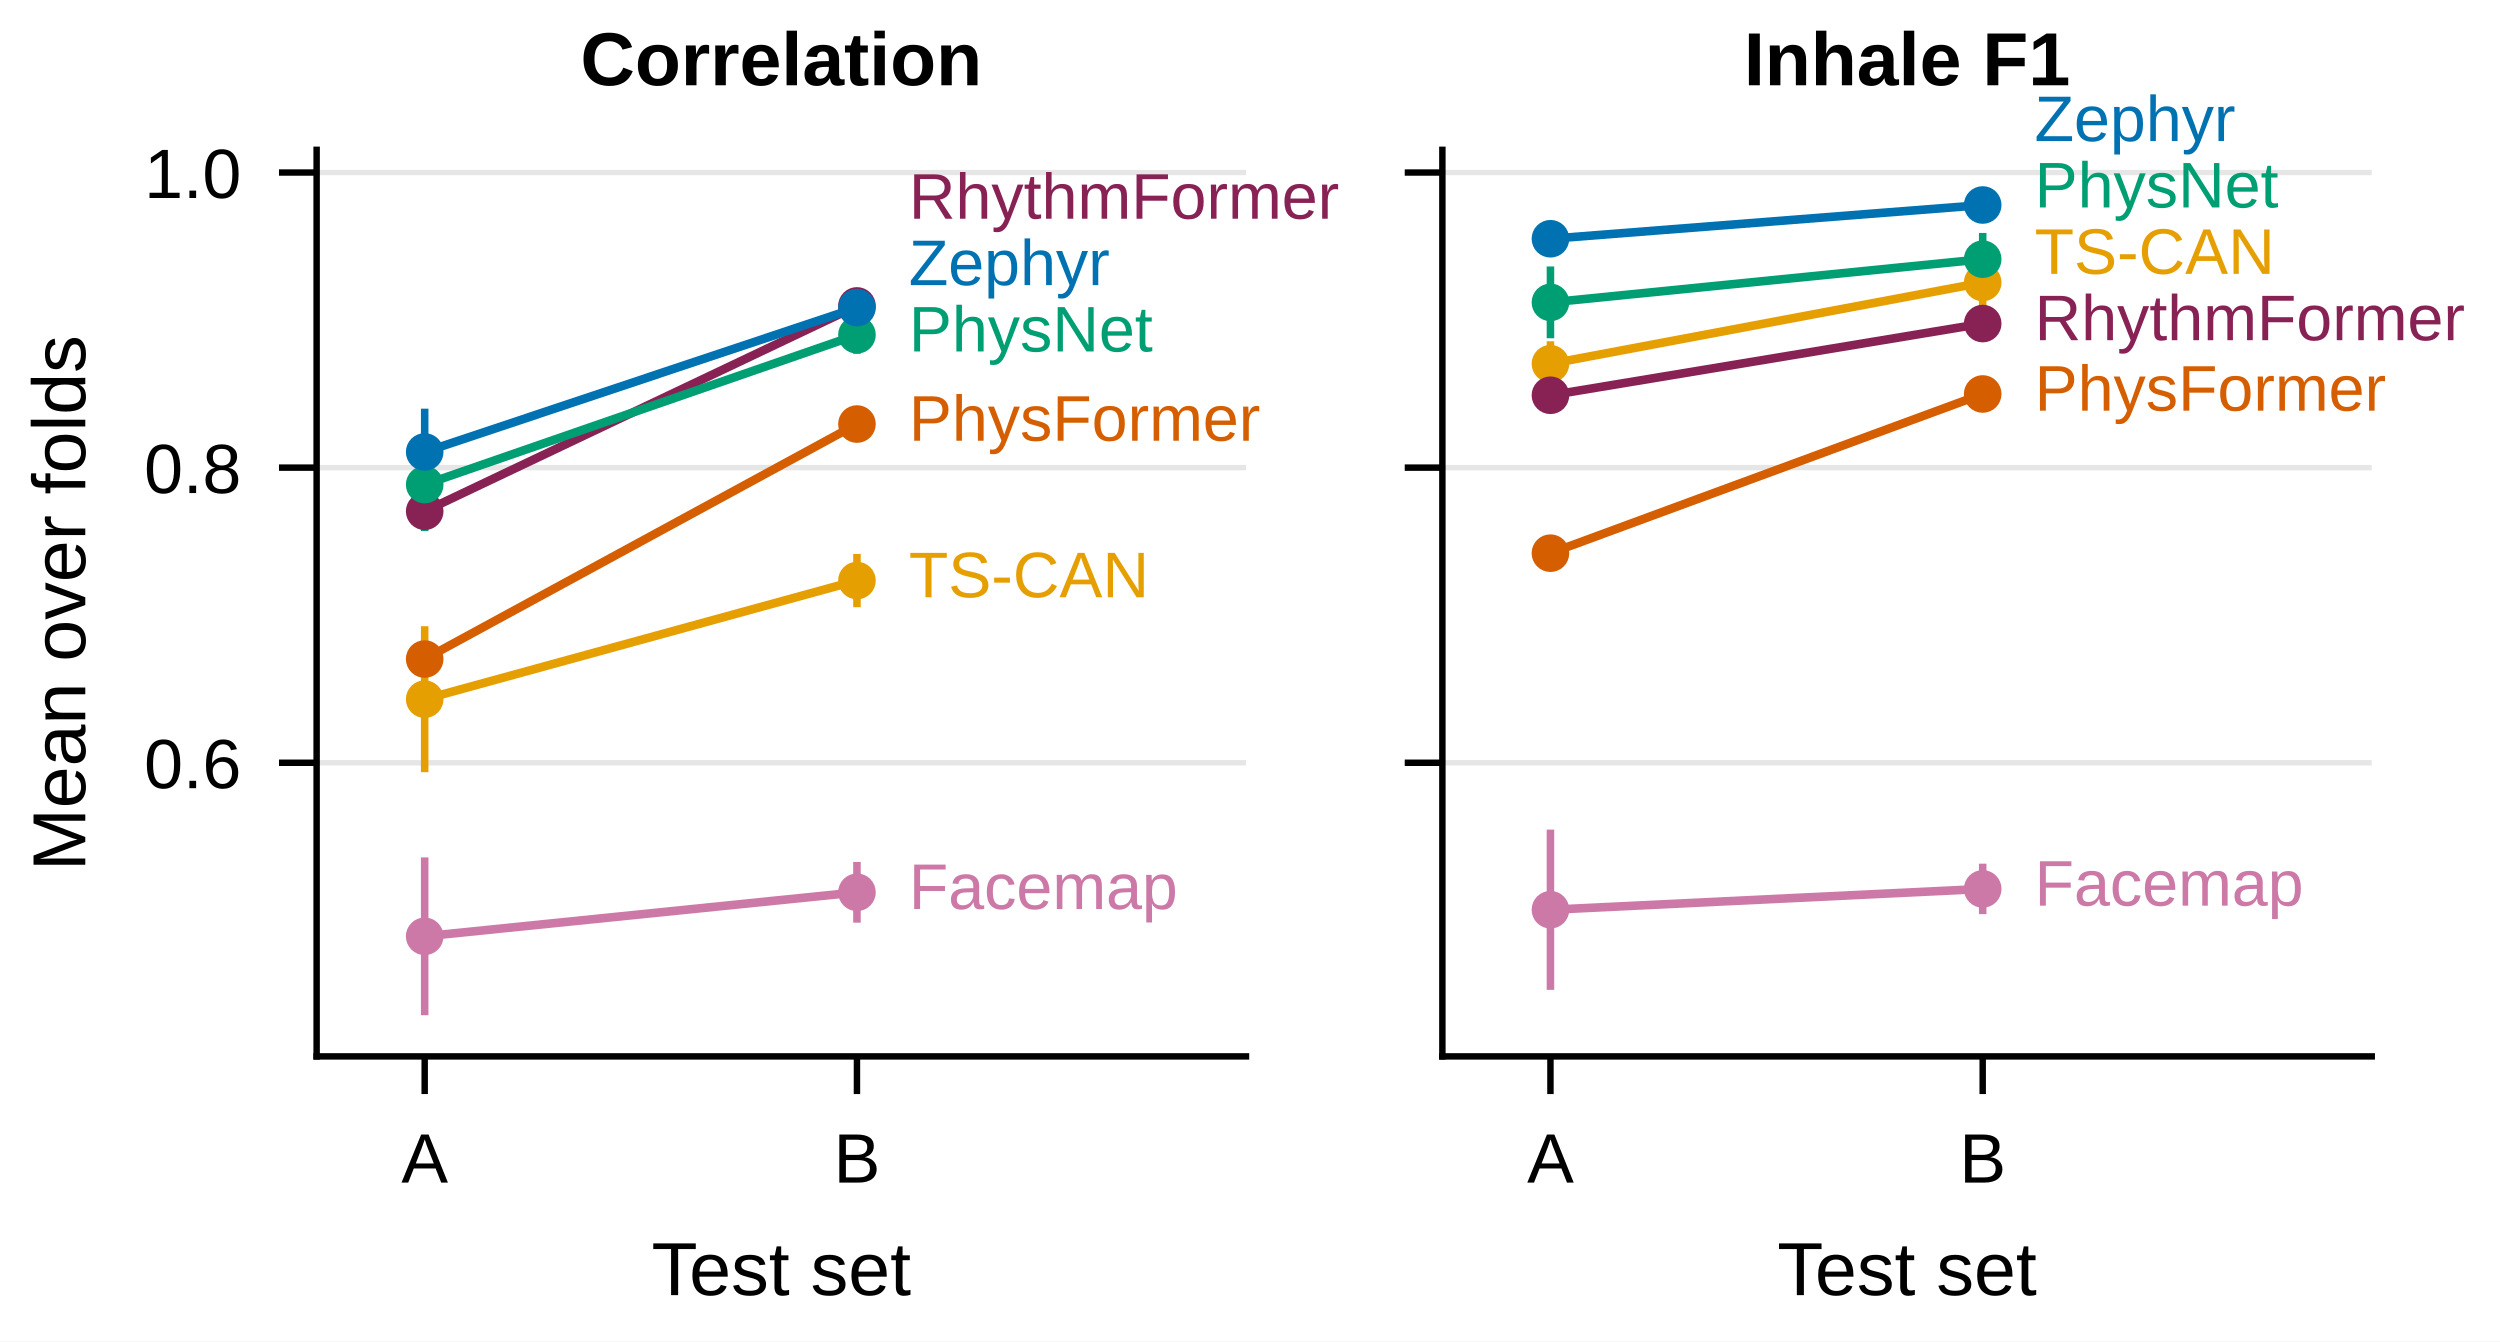
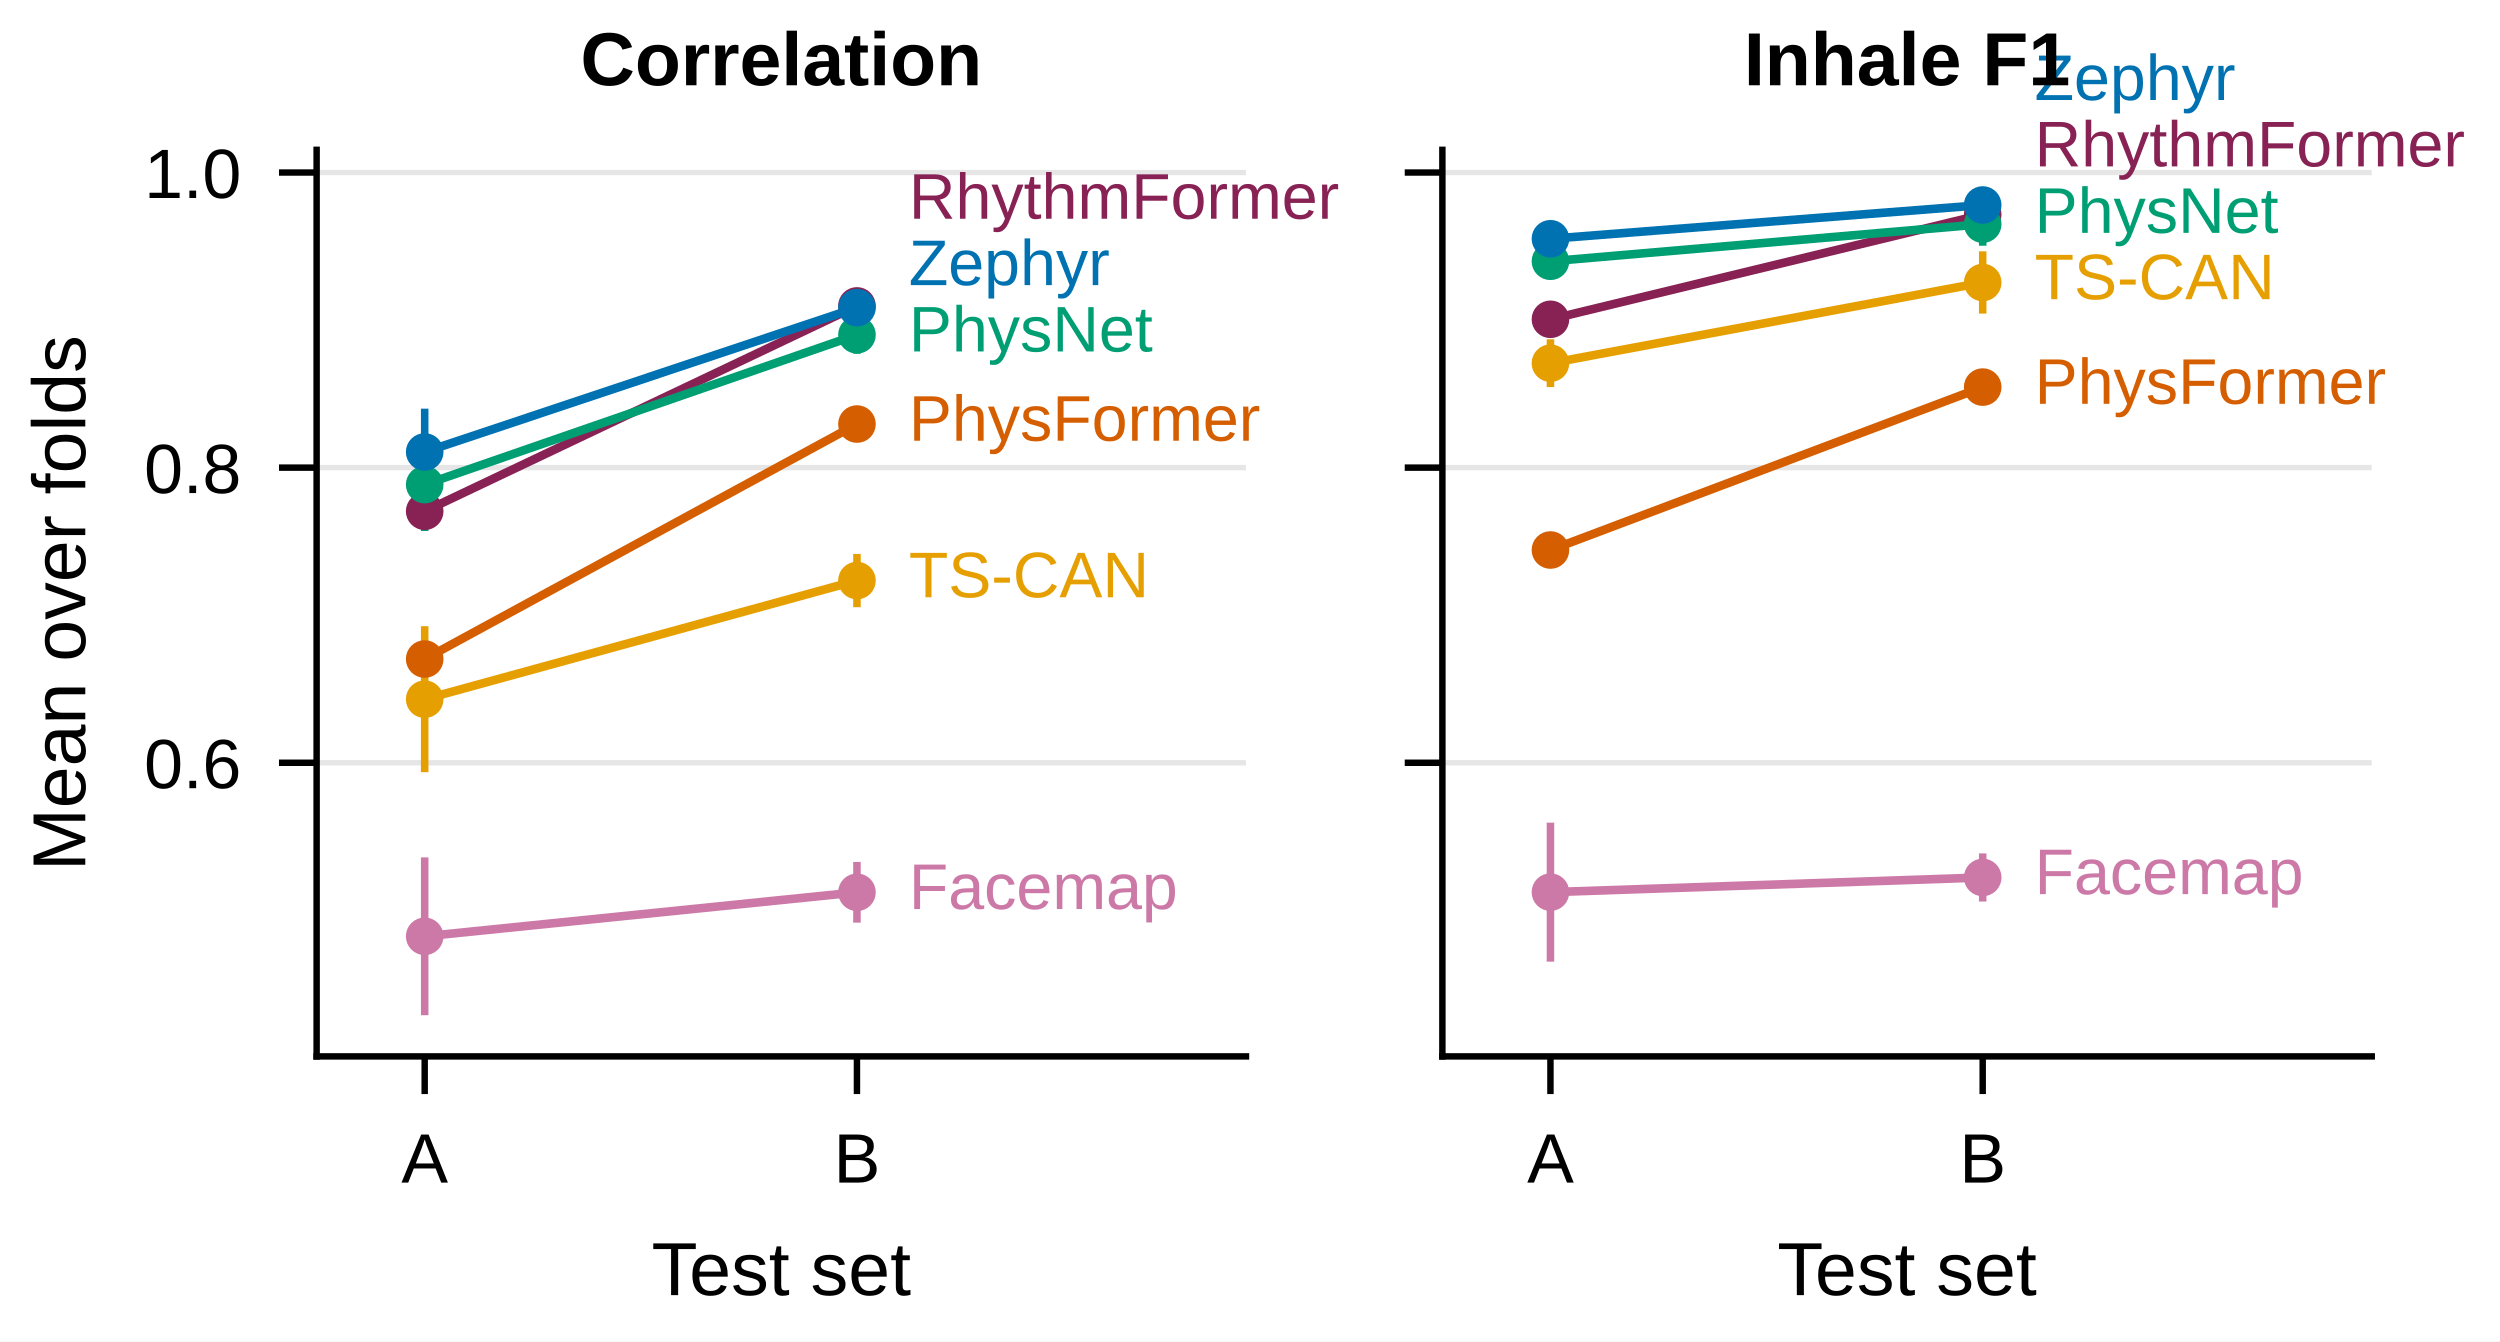
<svg xmlns="http://www.w3.org/2000/svg" xmlns:xlink="http://www.w3.org/1999/xlink" width="232.441pt" height="124.724pt" viewBox="0 0 232.441 124.724" version="1.1">
  <defs>
    <style type="text/css">*{stroke-linejoin: round; stroke-linecap: butt}</style>
  </defs>
  <g id="figure_1">
    <g id="patch_1">
      <path d="M 0 124.724  L 232.441 124.724  L 232.441 0  L 0 0  z " style="fill: #ffffff" />
    </g>
    <g id="axes_1">
      <g id="patch_2">
        <path d="M 29.439 98.22  L 115.847 98.22  L 115.847 13.931  L 29.439 13.931  z " style="fill: #ffffff" />
      </g>
      <g id="matplotlib.axis_1">
        <g id="xtick_1">
          <g id="line2d_1">
            <defs>
-               <path id="m0cbac888c1" d="M 0 0  L 0 3.5  " style="stroke: #000000; stroke-width: 0.6" />
+               <path id="m832fbd7a94" d="M 0 0  L 0 3.5  " style="stroke: #000000; stroke-width: 0.6" />
            </defs>
            <g>
-               <use xlink:href="#m0cbac888c1" x="39.486" y="98.22" style="stroke: #000000; stroke-width: 0.6" />
+               <use xlink:href="#m832fbd7a94" x="39.486" y="98.22" style="stroke: #000000; stroke-width: 0.6" />
            </g>
          </g>
          <g id="text_1">
            <text style="font-size: 6.5px; font-family: 'Arial', 'Helvetica', 'DejaVu Sans', sans-serif; text-anchor: middle" x="39.486" y="109.953" transform="rotate(-0 39.48639 109.9525)">A</text>
          </g>
        </g>
        <g id="xtick_2">
          <g id="line2d_2">
            <g>
-               <use xlink:href="#m0cbac888c1" x="79.676" y="98.22" style="stroke: #000000; stroke-width: 0.6" />
+               <use xlink:href="#m832fbd7a94" x="79.676" y="98.22" style="stroke: #000000; stroke-width: 0.6" />
            </g>
          </g>
          <g id="text_2">
            <text style="font-size: 6.5px; font-family: 'Arial', 'Helvetica', 'DejaVu Sans', sans-serif; text-anchor: middle" x="79.676" y="109.953" transform="rotate(-0 79.67602 109.9525)">B</text>
          </g>
        </g>
        <g id="text_3">
          <text style="font-size: 7px; font-family: 'Arial', 'Helvetica', 'DejaVu Sans', sans-serif; text-anchor: middle" x="72.643" y="120.417" transform="rotate(-0 72.64284 120.4166)">Test set</text>
        </g>
      </g>
      <g id="matplotlib.axis_2">
        <g id="ytick_1">
          <g id="line2d_3">
-             <path d="M 29.439 70.919  L 115.847 70.919  " clip-path="url(#p90dbcfd0ff)" style="fill: none; stroke: #e6e6e6; stroke-width: 0.5; stroke-linecap: square" />
+             <path d="M 29.439 70.919  L 115.847 70.919  " clip-path="url(#p64a7e07ed2)" style="fill: none; stroke: #e6e6e6; stroke-width: 0.5; stroke-linecap: square" />
          </g>
          <g id="line2d_4">
            <defs>
-               <path id="m44585aedc2" d="M 0 0  L -3.5 0  " style="stroke: #000000; stroke-width: 0.6" />
+               <path id="mb92b01f1a3" d="M 0 0  L -3.5 0  " style="stroke: #000000; stroke-width: 0.6" />
            </defs>
            <g>
-               <use xlink:href="#m44585aedc2" x="29.439" y="70.919" style="stroke: #000000; stroke-width: 0.6" />
+               <use xlink:href="#mb92b01f1a3" x="29.439" y="70.919" style="stroke: #000000; stroke-width: 0.6" />
            </g>
          </g>
          <g id="text_4">
            <text style="font-size: 6.5px; font-family: 'Arial', 'Helvetica', 'DejaVu Sans', sans-serif; text-anchor: end" x="22.439" y="73.285" transform="rotate(-0 22.43898 73.28477)">0.6</text>
          </g>
        </g>
        <g id="ytick_2">
          <g id="line2d_5">
-             <path d="M 29.439 43.48  L 115.847 43.48  " clip-path="url(#p90dbcfd0ff)" style="fill: none; stroke: #e6e6e6; stroke-width: 0.5; stroke-linecap: square" />
+             <path d="M 29.439 43.48  L 115.847 43.48  " clip-path="url(#p64a7e07ed2)" style="fill: none; stroke: #e6e6e6; stroke-width: 0.5; stroke-linecap: square" />
          </g>
          <g id="line2d_6">
            <g>
-               <use xlink:href="#m44585aedc2" x="29.439" y="43.48" style="stroke: #000000; stroke-width: 0.6" />
+               <use xlink:href="#mb92b01f1a3" x="29.439" y="43.48" style="stroke: #000000; stroke-width: 0.6" />
            </g>
          </g>
          <g id="text_5">
            <text style="font-size: 6.5px; font-family: 'Arial', 'Helvetica', 'DejaVu Sans', sans-serif; text-anchor: end" x="22.439" y="45.846" transform="rotate(-0 22.43898 45.846)">0.8</text>
          </g>
        </g>
        <g id="ytick_3">
          <g id="line2d_7">
-             <path d="M 29.439 16.041  L 115.847 16.041  " clip-path="url(#p90dbcfd0ff)" style="fill: none; stroke: #e6e6e6; stroke-width: 0.5; stroke-linecap: square" />
+             <path d="M 29.439 16.041  L 115.847 16.041  " clip-path="url(#p64a7e07ed2)" style="fill: none; stroke: #e6e6e6; stroke-width: 0.5; stroke-linecap: square" />
          </g>
          <g id="line2d_8">
            <g>
-               <use xlink:href="#m44585aedc2" x="29.439" y="16.041" style="stroke: #000000; stroke-width: 0.6" />
+               <use xlink:href="#mb92b01f1a3" x="29.439" y="16.041" style="stroke: #000000; stroke-width: 0.6" />
            </g>
          </g>
          <g id="text_6">
            <text style="font-size: 6.5px; font-family: 'Arial', 'Helvetica', 'DejaVu Sans', sans-serif; text-anchor: end" x="22.439" y="18.407" transform="rotate(-0 22.43898 18.40724)">1.0</text>
          </g>
        </g>
        <g id="text_7">
          <text style="font-size: 7px; font-family: 'Arial', 'Helvetica', 'DejaVu Sans', sans-serif; text-anchor: middle" x="7.931" y="56.076" transform="rotate(-90 7.930837 56.07558)">Mean over folds</text>
        </g>
      </g>
      <g id="line2d_9">
-         <path d="M 39.486 87.054  L 79.676 82.962  " clip-path="url(#p90dbcfd0ff)" style="fill: none; stroke: #cc79a7; stroke-width: 0.8; stroke-linecap: square" />
+         <path d="M 39.486 87.054  L 79.676 82.962  " clip-path="url(#p64a7e07ed2)" style="fill: none; stroke: #cc79a7; stroke-width: 0.8; stroke-linecap: square" />
      </g>
      <g id="LineCollection_1">
-         <path d="M 39.486 94.389  L 39.486 79.72  " clip-path="url(#p90dbcfd0ff)" style="fill: none; stroke: #cc79a7; stroke-width: 0.7" />
+         <path d="M 39.486 94.389  L 39.486 79.72  " clip-path="url(#p64a7e07ed2)" style="fill: none; stroke: #cc79a7; stroke-width: 0.7" />
      </g>
      <g id="LineCollection_2">
-         <path d="M 79.676 85.786  L 79.676 80.139  " clip-path="url(#p90dbcfd0ff)" style="fill: none; stroke: #cc79a7; stroke-width: 0.7" />
+         <path d="M 79.676 85.786  L 79.676 80.139  " clip-path="url(#p64a7e07ed2)" style="fill: none; stroke: #cc79a7; stroke-width: 0.7" />
      </g>
      <g id="line2d_10">
-         <path d="M 39.486 65.008  L 79.676 53.977  " clip-path="url(#p90dbcfd0ff)" style="fill: none; stroke: #e69f00; stroke-width: 0.8; stroke-linecap: square" />
+         <path d="M 39.486 65.008  L 79.676 53.977  " clip-path="url(#p64a7e07ed2)" style="fill: none; stroke: #e69f00; stroke-width: 0.8; stroke-linecap: square" />
      </g>
      <g id="LineCollection_3">
-         <path d="M 39.486 71.794  L 39.486 58.222  " clip-path="url(#p90dbcfd0ff)" style="fill: none; stroke: #e69f00; stroke-width: 0.7" />
+         <path d="M 39.486 71.794  L 39.486 58.222  " clip-path="url(#p64a7e07ed2)" style="fill: none; stroke: #e69f00; stroke-width: 0.7" />
      </g>
      <g id="LineCollection_4">
-         <path d="M 79.676 56.455  L 79.676 51.5  " clip-path="url(#p90dbcfd0ff)" style="fill: none; stroke: #e69f00; stroke-width: 0.7" />
+         <path d="M 79.676 56.455  L 79.676 51.5  " clip-path="url(#p64a7e07ed2)" style="fill: none; stroke: #e69f00; stroke-width: 0.7" />
      </g>
      <g id="line2d_11">
-         <path d="M 39.486 47.535  L 79.676 28.444  " clip-path="url(#p90dbcfd0ff)" style="fill: none; stroke: #882255; stroke-width: 0.8; stroke-linecap: square" />
+         <path d="M 39.486 47.535  L 79.676 28.444  " clip-path="url(#p64a7e07ed2)" style="fill: none; stroke: #882255; stroke-width: 0.8; stroke-linecap: square" />
      </g>
      <g id="LineCollection_5">
-         <path d="M 39.486 47.535  L 39.486 47.535  " clip-path="url(#p90dbcfd0ff)" style="fill: none; stroke: #882255; stroke-width: 0.7" />
+         <path d="M 39.486 47.535  L 39.486 47.535  " clip-path="url(#p64a7e07ed2)" style="fill: none; stroke: #882255; stroke-width: 0.7" />
      </g>
      <g id="LineCollection_6">
-         <path d="M 79.676 28.444  L 79.676 28.444  " clip-path="url(#p90dbcfd0ff)" style="fill: none; stroke: #882255; stroke-width: 0.7" />
+         <path d="M 79.676 28.444  L 79.676 28.444  " clip-path="url(#p64a7e07ed2)" style="fill: none; stroke: #882255; stroke-width: 0.7" />
      </g>
      <g id="line2d_12">
-         <path d="M 39.486 61.274  L 79.676 39.426  " clip-path="url(#p90dbcfd0ff)" style="fill: none; stroke: #d55e00; stroke-width: 0.8; stroke-linecap: square" />
+         <path d="M 39.486 61.274  L 79.676 39.426  " clip-path="url(#p64a7e07ed2)" style="fill: none; stroke: #d55e00; stroke-width: 0.8; stroke-linecap: square" />
      </g>
      <g id="LineCollection_7">
-         <path d="M 39.486 61.274  L 39.486 61.274  " clip-path="url(#p90dbcfd0ff)" style="fill: none; stroke: #d55e00; stroke-width: 0.7" />
+         <path d="M 39.486 61.274  L 39.486 61.274  " clip-path="url(#p64a7e07ed2)" style="fill: none; stroke: #d55e00; stroke-width: 0.7" />
      </g>
      <g id="LineCollection_8">
-         <path d="M 79.676 39.426  L 79.676 39.426  " clip-path="url(#p90dbcfd0ff)" style="fill: none; stroke: #d55e00; stroke-width: 0.7" />
+         <path d="M 79.676 39.426  L 79.676 39.426  " clip-path="url(#p64a7e07ed2)" style="fill: none; stroke: #d55e00; stroke-width: 0.7" />
      </g>
      <g id="line2d_13">
-         <path d="M 39.486 45.056  L 79.676 31.13  " clip-path="url(#p90dbcfd0ff)" style="fill: none; stroke: #009e73; stroke-width: 0.8; stroke-linecap: square" />
+         <path d="M 39.486 45.056  L 79.676 31.13  " clip-path="url(#p64a7e07ed2)" style="fill: none; stroke: #009e73; stroke-width: 0.8; stroke-linecap: square" />
      </g>
      <g id="LineCollection_9">
-         <path d="M 39.486 49.368  L 39.486 40.745  " clip-path="url(#p90dbcfd0ff)" style="fill: none; stroke: #009e73; stroke-width: 0.7" />
+         <path d="M 39.486 49.368  L 39.486 40.745  " clip-path="url(#p64a7e07ed2)" style="fill: none; stroke: #009e73; stroke-width: 0.7" />
      </g>
      <g id="LineCollection_10">
-         <path d="M 79.676 32.887  L 79.676 29.372  " clip-path="url(#p90dbcfd0ff)" style="fill: none; stroke: #009e73; stroke-width: 0.7" />
+         <path d="M 79.676 32.887  L 79.676 29.372  " clip-path="url(#p64a7e07ed2)" style="fill: none; stroke: #009e73; stroke-width: 0.7" />
      </g>
      <g id="line2d_14">
-         <path d="M 39.486 42.022  L 79.676 28.603  " clip-path="url(#p90dbcfd0ff)" style="fill: none; stroke: #0072b2; stroke-width: 0.8; stroke-linecap: square" />
+         <path d="M 39.486 42.022  L 79.676 28.603  " clip-path="url(#p64a7e07ed2)" style="fill: none; stroke: #0072b2; stroke-width: 0.8; stroke-linecap: square" />
      </g>
      <g id="LineCollection_11">
-         <path d="M 39.486 46.046  L 39.486 37.997  " clip-path="url(#p90dbcfd0ff)" style="fill: none; stroke: #0072b2; stroke-width: 0.7" />
+         <path d="M 39.486 46.046  L 39.486 37.997  " clip-path="url(#p64a7e07ed2)" style="fill: none; stroke: #0072b2; stroke-width: 0.7" />
      </g>
      <g id="LineCollection_12">
-         <path d="M 79.676 30.019  L 79.676 27.186  " clip-path="url(#p90dbcfd0ff)" style="fill: none; stroke: #0072b2; stroke-width: 0.7" />
+         <path d="M 79.676 30.019  L 79.676 27.186  " clip-path="url(#p64a7e07ed2)" style="fill: none; stroke: #0072b2; stroke-width: 0.7" />
      </g>
      <g id="line2d_15">
        <defs>
-           <path id="m846993ebdc" d="M 0 1.25  C 0.332 1.25 0.649 1.118 0.884 0.884  C 1.118 0.649 1.25 0.332 1.25 0  C 1.25 -0.332 1.118 -0.649 0.884 -0.884  C 0.649 -1.118 0.332 -1.25 0 -1.25  C -0.332 -1.25 -0.649 -1.118 -0.884 -0.884  C -1.118 -0.649 -1.25 -0.332 -1.25 0  C -1.25 0.332 -1.118 0.649 -0.884 0.884  C -0.649 1.118 -0.332 1.25 0 1.25  z " style="stroke: #cc79a7" />
-         </defs>
-         <g clip-path="url(#p90dbcfd0ff)">
-           <use xlink:href="#m846993ebdc" x="39.486" y="87.054" style="fill: #cc79a7; stroke: #cc79a7" />
+           <path id="m1815e21f05" d="M 0 1.25  C 0.332 1.25 0.649 1.118 0.884 0.884  C 1.118 0.649 1.25 0.332 1.25 0  C 1.25 -0.332 1.118 -0.649 0.884 -0.884  C 0.649 -1.118 0.332 -1.25 0 -1.25  C -0.332 -1.25 -0.649 -1.118 -0.884 -0.884  C -1.118 -0.649 -1.25 -0.332 -1.25 0  C -1.25 0.332 -1.118 0.649 -0.884 0.884  C -0.649 1.118 -0.332 1.25 0 1.25  z " style="stroke: #cc79a7" />
+         </defs>
+         <g clip-path="url(#p64a7e07ed2)">
+           <use xlink:href="#m1815e21f05" x="39.486" y="87.054" style="fill: #cc79a7; stroke: #cc79a7" />
        </g>
      </g>
      <g id="line2d_16">
-         <g clip-path="url(#p90dbcfd0ff)">
-           <use xlink:href="#m846993ebdc" x="79.676" y="82.962" style="fill: #cc79a7; stroke: #cc79a7" />
+         <g clip-path="url(#p64a7e07ed2)">
+           <use xlink:href="#m1815e21f05" x="79.676" y="82.962" style="fill: #cc79a7; stroke: #cc79a7" />
        </g>
      </g>
      <g id="line2d_17">
        <defs>
-           <path id="m23363bc567" d="M 0 1.25  C 0.332 1.25 0.649 1.118 0.884 0.884  C 1.118 0.649 1.25 0.332 1.25 0  C 1.25 -0.332 1.118 -0.649 0.884 -0.884  C 0.649 -1.118 0.332 -1.25 0 -1.25  C -0.332 -1.25 -0.649 -1.118 -0.884 -0.884  C -1.118 -0.649 -1.25 -0.332 -1.25 0  C -1.25 0.332 -1.118 0.649 -0.884 0.884  C -0.649 1.118 -0.332 1.25 0 1.25  z " style="stroke: #e69f00" />
-         </defs>
-         <g clip-path="url(#p90dbcfd0ff)">
-           <use xlink:href="#m23363bc567" x="39.486" y="65.008" style="fill: #e69f00; stroke: #e69f00" />
+           <path id="m962b4ece0b" d="M 0 1.25  C 0.332 1.25 0.649 1.118 0.884 0.884  C 1.118 0.649 1.25 0.332 1.25 0  C 1.25 -0.332 1.118 -0.649 0.884 -0.884  C 0.649 -1.118 0.332 -1.25 0 -1.25  C -0.332 -1.25 -0.649 -1.118 -0.884 -0.884  C -1.118 -0.649 -1.25 -0.332 -1.25 0  C -1.25 0.332 -1.118 0.649 -0.884 0.884  C -0.649 1.118 -0.332 1.25 0 1.25  z " style="stroke: #e69f00" />
+         </defs>
+         <g clip-path="url(#p64a7e07ed2)">
+           <use xlink:href="#m962b4ece0b" x="39.486" y="65.008" style="fill: #e69f00; stroke: #e69f00" />
        </g>
      </g>
      <g id="line2d_18">
-         <g clip-path="url(#p90dbcfd0ff)">
-           <use xlink:href="#m23363bc567" x="79.676" y="53.977" style="fill: #e69f00; stroke: #e69f00" />
+         <g clip-path="url(#p64a7e07ed2)">
+           <use xlink:href="#m962b4ece0b" x="79.676" y="53.977" style="fill: #e69f00; stroke: #e69f00" />
        </g>
      </g>
      <g id="line2d_19">
        <defs>
-           <path id="m4db036902b" d="M 0 1.25  C 0.332 1.25 0.649 1.118 0.884 0.884  C 1.118 0.649 1.25 0.332 1.25 0  C 1.25 -0.332 1.118 -0.649 0.884 -0.884  C 0.649 -1.118 0.332 -1.25 0 -1.25  C -0.332 -1.25 -0.649 -1.118 -0.884 -0.884  C -1.118 -0.649 -1.25 -0.332 -1.25 0  C -1.25 0.332 -1.118 0.649 -0.884 0.884  C -0.649 1.118 -0.332 1.25 0 1.25  z " style="stroke: #882255" />
-         </defs>
-         <g clip-path="url(#p90dbcfd0ff)">
-           <use xlink:href="#m4db036902b" x="39.486" y="47.535" style="fill: #882255; stroke: #882255" />
+           <path id="m39a2dc94b6" d="M 0 1.25  C 0.332 1.25 0.649 1.118 0.884 0.884  C 1.118 0.649 1.25 0.332 1.25 0  C 1.25 -0.332 1.118 -0.649 0.884 -0.884  C 0.649 -1.118 0.332 -1.25 0 -1.25  C -0.332 -1.25 -0.649 -1.118 -0.884 -0.884  C -1.118 -0.649 -1.25 -0.332 -1.25 0  C -1.25 0.332 -1.118 0.649 -0.884 0.884  C -0.649 1.118 -0.332 1.25 0 1.25  z " style="stroke: #882255" />
+         </defs>
+         <g clip-path="url(#p64a7e07ed2)">
+           <use xlink:href="#m39a2dc94b6" x="39.486" y="47.535" style="fill: #882255; stroke: #882255" />
        </g>
      </g>
      <g id="line2d_20">
-         <g clip-path="url(#p90dbcfd0ff)">
-           <use xlink:href="#m4db036902b" x="79.676" y="28.444" style="fill: #882255; stroke: #882255" />
+         <g clip-path="url(#p64a7e07ed2)">
+           <use xlink:href="#m39a2dc94b6" x="79.676" y="28.444" style="fill: #882255; stroke: #882255" />
        </g>
      </g>
      <g id="line2d_21">
        <defs>
-           <path id="m83d5924fdb" d="M 0 1.25  C 0.332 1.25 0.649 1.118 0.884 0.884  C 1.118 0.649 1.25 0.332 1.25 0  C 1.25 -0.332 1.118 -0.649 0.884 -0.884  C 0.649 -1.118 0.332 -1.25 0 -1.25  C -0.332 -1.25 -0.649 -1.118 -0.884 -0.884  C -1.118 -0.649 -1.25 -0.332 -1.25 0  C -1.25 0.332 -1.118 0.649 -0.884 0.884  C -0.649 1.118 -0.332 1.25 0 1.25  z " style="stroke: #d55e00" />
-         </defs>
-         <g clip-path="url(#p90dbcfd0ff)">
-           <use xlink:href="#m83d5924fdb" x="39.486" y="61.274" style="fill: #d55e00; stroke: #d55e00" />
+           <path id="mf65fbb9a78" d="M 0 1.25  C 0.332 1.25 0.649 1.118 0.884 0.884  C 1.118 0.649 1.25 0.332 1.25 0  C 1.25 -0.332 1.118 -0.649 0.884 -0.884  C 0.649 -1.118 0.332 -1.25 0 -1.25  C -0.332 -1.25 -0.649 -1.118 -0.884 -0.884  C -1.118 -0.649 -1.25 -0.332 -1.25 0  C -1.25 0.332 -1.118 0.649 -0.884 0.884  C -0.649 1.118 -0.332 1.25 0 1.25  z " style="stroke: #d55e00" />
+         </defs>
+         <g clip-path="url(#p64a7e07ed2)">
+           <use xlink:href="#mf65fbb9a78" x="39.486" y="61.274" style="fill: #d55e00; stroke: #d55e00" />
        </g>
      </g>
      <g id="line2d_22">
-         <g clip-path="url(#p90dbcfd0ff)">
-           <use xlink:href="#m83d5924fdb" x="79.676" y="39.426" style="fill: #d55e00; stroke: #d55e00" />
+         <g clip-path="url(#p64a7e07ed2)">
+           <use xlink:href="#mf65fbb9a78" x="79.676" y="39.426" style="fill: #d55e00; stroke: #d55e00" />
        </g>
      </g>
      <g id="line2d_23">
        <defs>
-           <path id="m43374a1b5c" d="M 0 1.25  C 0.332 1.25 0.649 1.118 0.884 0.884  C 1.118 0.649 1.25 0.332 1.25 0  C 1.25 -0.332 1.118 -0.649 0.884 -0.884  C 0.649 -1.118 0.332 -1.25 0 -1.25  C -0.332 -1.25 -0.649 -1.118 -0.884 -0.884  C -1.118 -0.649 -1.25 -0.332 -1.25 0  C -1.25 0.332 -1.118 0.649 -0.884 0.884  C -0.649 1.118 -0.332 1.25 0 1.25  z " style="stroke: #009e73" />
-         </defs>
-         <g clip-path="url(#p90dbcfd0ff)">
-           <use xlink:href="#m43374a1b5c" x="39.486" y="45.056" style="fill: #009e73; stroke: #009e73" />
+           <path id="mf8e408e2ee" d="M 0 1.25  C 0.332 1.25 0.649 1.118 0.884 0.884  C 1.118 0.649 1.25 0.332 1.25 0  C 1.25 -0.332 1.118 -0.649 0.884 -0.884  C 0.649 -1.118 0.332 -1.25 0 -1.25  C -0.332 -1.25 -0.649 -1.118 -0.884 -0.884  C -1.118 -0.649 -1.25 -0.332 -1.25 0  C -1.25 0.332 -1.118 0.649 -0.884 0.884  C -0.649 1.118 -0.332 1.25 0 1.25  z " style="stroke: #009e73" />
+         </defs>
+         <g clip-path="url(#p64a7e07ed2)">
+           <use xlink:href="#mf8e408e2ee" x="39.486" y="45.056" style="fill: #009e73; stroke: #009e73" />
        </g>
      </g>
      <g id="line2d_24">
-         <g clip-path="url(#p90dbcfd0ff)">
-           <use xlink:href="#m43374a1b5c" x="79.676" y="31.13" style="fill: #009e73; stroke: #009e73" />
+         <g clip-path="url(#p64a7e07ed2)">
+           <use xlink:href="#mf8e408e2ee" x="79.676" y="31.13" style="fill: #009e73; stroke: #009e73" />
        </g>
      </g>
      <g id="line2d_25">
        <defs>
-           <path id="m2b59802160" d="M 0 1.25  C 0.332 1.25 0.649 1.118 0.884 0.884  C 1.118 0.649 1.25 0.332 1.25 0  C 1.25 -0.332 1.118 -0.649 0.884 -0.884  C 0.649 -1.118 0.332 -1.25 0 -1.25  C -0.332 -1.25 -0.649 -1.118 -0.884 -0.884  C -1.118 -0.649 -1.25 -0.332 -1.25 0  C -1.25 0.332 -1.118 0.649 -0.884 0.884  C -0.649 1.118 -0.332 1.25 0 1.25  z " style="stroke: #0072b2" />
-         </defs>
-         <g clip-path="url(#p90dbcfd0ff)">
-           <use xlink:href="#m2b59802160" x="39.486" y="42.022" style="fill: #0072b2; stroke: #0072b2" />
+           <path id="m9a8aafa5cc" d="M 0 1.25  C 0.332 1.25 0.649 1.118 0.884 0.884  C 1.118 0.649 1.25 0.332 1.25 0  C 1.25 -0.332 1.118 -0.649 0.884 -0.884  C 0.649 -1.118 0.332 -1.25 0 -1.25  C -0.332 -1.25 -0.649 -1.118 -0.884 -0.884  C -1.118 -0.649 -1.25 -0.332 -1.25 0  C -1.25 0.332 -1.118 0.649 -0.884 0.884  C -0.649 1.118 -0.332 1.25 0 1.25  z " style="stroke: #0072b2" />
+         </defs>
+         <g clip-path="url(#p64a7e07ed2)">
+           <use xlink:href="#m9a8aafa5cc" x="39.486" y="42.022" style="fill: #0072b2; stroke: #0072b2" />
        </g>
      </g>
      <g id="line2d_26">
-         <g clip-path="url(#p90dbcfd0ff)">
-           <use xlink:href="#m2b59802160" x="79.676" y="28.603" style="fill: #0072b2; stroke: #0072b2" />
+         <g clip-path="url(#p64a7e07ed2)">
+           <use xlink:href="#m9a8aafa5cc" x="79.676" y="28.603" style="fill: #0072b2; stroke: #0072b2" />
        </g>
      </g>
      <g id="patch_3">
        <path d="M 29.439 98.22  L 29.439 13.931  " style="fill: none; stroke: #000000; stroke-width: 0.6; stroke-linejoin: miter; stroke-linecap: square" />
      </g>
      <g id="patch_4">
        <path d="M 29.439 98.22  L 115.847 98.22  " style="fill: none; stroke: #000000; stroke-width: 0.6; stroke-linejoin: miter; stroke-linecap: square" />
      </g>
      <g id="text_8">
        <text style="font-size: 6px; font-family: 'Arial', 'Helvetica', 'DejaVu Sans', sans-serif; text-anchor: start; fill: #cc79a7" x="84.499" y="84.515" transform="rotate(-0 84.49878 84.51521)">Facemap</text>
      </g>
      <g id="text_9">
        <text style="font-size: 6px; font-family: 'Arial', 'Helvetica', 'DejaVu Sans', sans-serif; text-anchor: start; fill: #e69f00" x="84.499" y="55.53" transform="rotate(-0 84.49878 55.52987)">TS-CAN</text>
      </g>
      <g id="text_10">
        <text style="font-size: 6px; font-family: 'Arial', 'Helvetica', 'DejaVu Sans', sans-serif; text-anchor: start; fill: #d55e00" x="84.499" y="40.979" transform="rotate(-0 84.49878 40.97888)">PhysFormer</text>
      </g>
      <g id="text_11">
        <text style="font-size: 6px; font-family: 'Arial', 'Helvetica', 'DejaVu Sans', sans-serif; text-anchor: start; fill: #009e73" x="84.499" y="32.682" transform="rotate(-0 84.49878 32.68238)">PhysNet</text>
      </g>
      <g id="text_12">
        <text style="font-size: 6px; font-family: 'Arial', 'Helvetica', 'DejaVu Sans', sans-serif; text-anchor: start; fill: #0072b2" x="84.499" y="26.509" transform="rotate(-0 84.49878 26.50866)">Zephyr</text>
      </g>
      <g id="text_13">
        <text style="font-size: 6px; font-family: 'Arial', 'Helvetica', 'DejaVu Sans', sans-serif; text-anchor: start; fill: #882255" x="84.499" y="20.335" transform="rotate(-0 84.49878 20.33494)">RhythmFormer</text>
      </g>
      <g id="text_14">
        <text style="font-weight: 700; font-size: 7px; font-family: 'Arial', 'Helvetica', 'DejaVu Sans', sans-serif; text-anchor: middle" x="72.643" y="7.931" transform="rotate(-0 72.64284 7.930837)">Correlation</text>
      </g>
    </g>
    <g id="axes_2">
      <g id="patch_5">
        <path d="M 134.107 98.22  L 220.515 98.22  L 220.515 13.931  L 134.107 13.931  z " style="fill: #ffffff" />
      </g>
      <g id="matplotlib.axis_3">
        <g id="xtick_3">
          <g id="line2d_27">
            <g>
-               <use xlink:href="#m0cbac888c1" x="144.155" y="98.22" style="stroke: #000000; stroke-width: 0.6" />
+               <use xlink:href="#m832fbd7a94" x="144.155" y="98.22" style="stroke: #000000; stroke-width: 0.6" />
            </g>
          </g>
          <g id="text_15">
            <text style="font-size: 6.5px; font-family: 'Arial', 'Helvetica', 'DejaVu Sans', sans-serif; text-anchor: middle" x="144.155" y="109.953" transform="rotate(-0 144.1547 109.9525)">A</text>
          </g>
        </g>
        <g id="xtick_4">
          <g id="line2d_28">
            <g>
-               <use xlink:href="#m0cbac888c1" x="184.344" y="98.22" style="stroke: #000000; stroke-width: 0.6" />
+               <use xlink:href="#m832fbd7a94" x="184.344" y="98.22" style="stroke: #000000; stroke-width: 0.6" />
            </g>
          </g>
          <g id="text_16">
            <text style="font-size: 6.5px; font-family: 'Arial', 'Helvetica', 'DejaVu Sans', sans-serif; text-anchor: middle" x="184.344" y="109.953" transform="rotate(-0 184.3443 109.9525)">B</text>
          </g>
        </g>
        <g id="text_17">
          <text style="font-size: 7px; font-family: 'Arial', 'Helvetica', 'DejaVu Sans', sans-serif; text-anchor: middle" x="177.311" y="120.417" transform="rotate(-0 177.3111 120.4166)">Test set</text>
        </g>
      </g>
      <g id="matplotlib.axis_4">
        <g id="ytick_4">
          <g id="line2d_29">
-             <path d="M 134.107 70.919  L 220.515 70.919  " clip-path="url(#p0d09352af4)" style="fill: none; stroke: #e6e6e6; stroke-width: 0.5; stroke-linecap: square" />
+             <path d="M 134.107 70.919  L 220.515 70.919  " clip-path="url(#p5cc2336440)" style="fill: none; stroke: #e6e6e6; stroke-width: 0.5; stroke-linecap: square" />
          </g>
          <g id="line2d_30">
            <g>
-               <use xlink:href="#m44585aedc2" x="134.107" y="70.919" style="stroke: #000000; stroke-width: 0.6" />
+               <use xlink:href="#mb92b01f1a3" x="134.107" y="70.919" style="stroke: #000000; stroke-width: 0.6" />
            </g>
          </g>
        </g>
        <g id="ytick_5">
          <g id="line2d_31">
-             <path d="M 134.107 43.48  L 220.515 43.48  " clip-path="url(#p0d09352af4)" style="fill: none; stroke: #e6e6e6; stroke-width: 0.5; stroke-linecap: square" />
+             <path d="M 134.107 43.48  L 220.515 43.48  " clip-path="url(#p5cc2336440)" style="fill: none; stroke: #e6e6e6; stroke-width: 0.5; stroke-linecap: square" />
          </g>
          <g id="line2d_32">
            <g>
-               <use xlink:href="#m44585aedc2" x="134.107" y="43.48" style="stroke: #000000; stroke-width: 0.6" />
+               <use xlink:href="#mb92b01f1a3" x="134.107" y="43.48" style="stroke: #000000; stroke-width: 0.6" />
            </g>
          </g>
        </g>
        <g id="ytick_6">
          <g id="line2d_33">
-             <path d="M 134.107 16.041  L 220.515 16.041  " clip-path="url(#p0d09352af4)" style="fill: none; stroke: #e6e6e6; stroke-width: 0.5; stroke-linecap: square" />
+             <path d="M 134.107 16.041  L 220.515 16.041  " clip-path="url(#p5cc2336440)" style="fill: none; stroke: #e6e6e6; stroke-width: 0.5; stroke-linecap: square" />
          </g>
          <g id="line2d_34">
            <g>
-               <use xlink:href="#m44585aedc2" x="134.107" y="16.041" style="stroke: #000000; stroke-width: 0.6" />
+               <use xlink:href="#mb92b01f1a3" x="134.107" y="16.041" style="stroke: #000000; stroke-width: 0.6" />
            </g>
          </g>
        </g>
      </g>
      <g id="line2d_35">
-         <path d="M 144.155 84.583  L 184.344 82.648  " clip-path="url(#p0d09352af4)" style="fill: none; stroke: #cc79a7; stroke-width: 0.8; stroke-linecap: square" />
+         <path d="M 144.155 82.949  L 184.344 81.582  " clip-path="url(#p5cc2336440)" style="fill: none; stroke: #cc79a7; stroke-width: 0.8; stroke-linecap: square" />
      </g>
      <g id="LineCollection_13">
-         <path d="M 144.155 92.035  L 144.155 77.132  " clip-path="url(#p0d09352af4)" style="fill: none; stroke: #cc79a7; stroke-width: 0.7" />
+         <path d="M 144.155 89.411  L 144.155 76.488  " clip-path="url(#p5cc2336440)" style="fill: none; stroke: #cc79a7; stroke-width: 0.7" />
      </g>
      <g id="LineCollection_14">
-         <path d="M 184.344 84.995  L 184.344 80.301  " clip-path="url(#p0d09352af4)" style="fill: none; stroke: #cc79a7; stroke-width: 0.7" />
+         <path d="M 184.344 83.821  L 184.344 79.343  " clip-path="url(#p5cc2336440)" style="fill: none; stroke: #cc79a7; stroke-width: 0.7" />
      </g>
      <g id="line2d_36">
-         <path d="M 144.155 33.819  L 184.344 26.265  " clip-path="url(#p0d09352af4)" style="fill: none; stroke: #e69f00; stroke-width: 0.8; stroke-linecap: square" />
+         <path d="M 144.155 33.767  L 184.344 26.266  " clip-path="url(#p5cc2336440)" style="fill: none; stroke: #e69f00; stroke-width: 0.8; stroke-linecap: square" />
      </g>
      <g id="LineCollection_15">
-         <path d="M 144.155 35.906  L 144.155 31.731  " clip-path="url(#p0d09352af4)" style="fill: none; stroke: #e69f00; stroke-width: 0.7" />
+         <path d="M 144.155 35.991  L 144.155 31.543  " clip-path="url(#p5cc2336440)" style="fill: none; stroke: #e69f00; stroke-width: 0.7" />
      </g>
      <g id="LineCollection_16">
-         <path d="M 184.344 29.218  L 184.344 23.313  " clip-path="url(#p0d09352af4)" style="fill: none; stroke: #e69f00; stroke-width: 0.7" />
+         <path d="M 184.344 29.16  L 184.344 23.371  " clip-path="url(#p5cc2336440)" style="fill: none; stroke: #e69f00; stroke-width: 0.7" />
      </g>
      <g id="line2d_37">
-         <path d="M 144.155 36.75  L 184.344 30.084  " clip-path="url(#p0d09352af4)" style="fill: none; stroke: #882255; stroke-width: 0.8; stroke-linecap: square" />
+         <path d="M 144.155 29.688  L 184.344 19.947  " clip-path="url(#p5cc2336440)" style="fill: none; stroke: #882255; stroke-width: 0.8; stroke-linecap: square" />
      </g>
      <g id="LineCollection_17">
-         <path d="M 144.155 36.75  L 144.155 36.75  " clip-path="url(#p0d09352af4)" style="fill: none; stroke: #882255; stroke-width: 0.7" />
+         <path d="M 144.155 29.688  L 144.155 29.688  " clip-path="url(#p5cc2336440)" style="fill: none; stroke: #882255; stroke-width: 0.7" />
      </g>
      <g id="LineCollection_18">
-         <path d="M 184.344 30.084  L 184.344 30.084  " clip-path="url(#p0d09352af4)" style="fill: none; stroke: #882255; stroke-width: 0.7" />
+         <path d="M 184.344 19.947  L 184.344 19.947  " clip-path="url(#p5cc2336440)" style="fill: none; stroke: #882255; stroke-width: 0.7" />
      </g>
      <g id="line2d_38">
-         <path d="M 144.155 51.432  L 184.344 36.631  " clip-path="url(#p0d09352af4)" style="fill: none; stroke: #d55e00; stroke-width: 0.8; stroke-linecap: square" />
+         <path d="M 144.155 51.138  L 184.344 35.991  " clip-path="url(#p5cc2336440)" style="fill: none; stroke: #d55e00; stroke-width: 0.8; stroke-linecap: square" />
      </g>
      <g id="LineCollection_19">
-         <path d="M 144.155 51.432  L 144.155 51.432  " clip-path="url(#p0d09352af4)" style="fill: none; stroke: #d55e00; stroke-width: 0.7" />
+         <path d="M 144.155 51.138  L 144.155 51.138  " clip-path="url(#p5cc2336440)" style="fill: none; stroke: #d55e00; stroke-width: 0.7" />
      </g>
      <g id="LineCollection_20">
-         <path d="M 184.344 36.631  L 184.344 36.631  " clip-path="url(#p0d09352af4)" style="fill: none; stroke: #d55e00; stroke-width: 0.7" />
+         <path d="M 184.344 35.991  L 184.344 35.991  " clip-path="url(#p5cc2336440)" style="fill: none; stroke: #d55e00; stroke-width: 0.7" />
      </g>
      <g id="line2d_39">
-         <path d="M 144.155 28.114  L 184.344 24.097  " clip-path="url(#p0d09352af4)" style="fill: none; stroke: #009e73; stroke-width: 0.8; stroke-linecap: square" />
+         <path d="M 144.155 24.291  L 184.344 20.839  " clip-path="url(#p5cc2336440)" style="fill: none; stroke: #009e73; stroke-width: 0.8; stroke-linecap: square" />
      </g>
      <g id="LineCollection_21">
-         <path d="M 144.155 31.451  L 144.155 24.777  " clip-path="url(#p0d09352af4)" style="fill: none; stroke: #009e73; stroke-width: 0.7" />
+         <path d="M 144.155 25.499  L 144.155 23.083  " clip-path="url(#p5cc2336440)" style="fill: none; stroke: #009e73; stroke-width: 0.7" />
      </g>
      <g id="LineCollection_22">
-         <path d="M 184.344 26.539  L 184.344 21.656  " clip-path="url(#p0d09352af4)" style="fill: none; stroke: #009e73; stroke-width: 0.7" />
+         <path d="M 184.344 22.85  L 184.344 18.829  " clip-path="url(#p5cc2336440)" style="fill: none; stroke: #009e73; stroke-width: 0.7" />
      </g>
      <g id="line2d_40">
-         <path d="M 144.155 22.198  L 184.344 19.06  " clip-path="url(#p0d09352af4)" style="fill: none; stroke: #0072b2; stroke-width: 0.8; stroke-linecap: square" />
+         <path d="M 144.155 22.198  L 184.344 19.06  " clip-path="url(#p5cc2336440)" style="fill: none; stroke: #0072b2; stroke-width: 0.8; stroke-linecap: square" />
      </g>
      <g id="LineCollection_23">
-         <path d="M 144.155 23.762  L 144.155 20.634  " clip-path="url(#p0d09352af4)" style="fill: none; stroke: #0072b2; stroke-width: 0.7" />
+         <path d="M 144.155 23.762  L 144.155 20.634  " clip-path="url(#p5cc2336440)" style="fill: none; stroke: #0072b2; stroke-width: 0.7" />
      </g>
      <g id="LineCollection_24">
-         <path d="M 184.344 20.358  L 184.344 17.762  " clip-path="url(#p0d09352af4)" style="fill: none; stroke: #0072b2; stroke-width: 0.7" />
+         <path d="M 184.344 20.358  L 184.344 17.762  " clip-path="url(#p5cc2336440)" style="fill: none; stroke: #0072b2; stroke-width: 0.7" />
      </g>
      <g id="line2d_41">
-         <g clip-path="url(#p0d09352af4)">
-           <use xlink:href="#m846993ebdc" x="144.155" y="84.583" style="fill: #cc79a7; stroke: #cc79a7" />
+         <g clip-path="url(#p5cc2336440)">
+           <use xlink:href="#m1815e21f05" x="144.155" y="82.949" style="fill: #cc79a7; stroke: #cc79a7" />
        </g>
      </g>
      <g id="line2d_42">
-         <g clip-path="url(#p0d09352af4)">
-           <use xlink:href="#m846993ebdc" x="184.344" y="82.648" style="fill: #cc79a7; stroke: #cc79a7" />
+         <g clip-path="url(#p5cc2336440)">
+           <use xlink:href="#m1815e21f05" x="184.344" y="81.582" style="fill: #cc79a7; stroke: #cc79a7" />
        </g>
      </g>
      <g id="line2d_43">
-         <g clip-path="url(#p0d09352af4)">
-           <use xlink:href="#m23363bc567" x="144.155" y="33.819" style="fill: #e69f00; stroke: #e69f00" />
+         <g clip-path="url(#p5cc2336440)">
+           <use xlink:href="#m962b4ece0b" x="144.155" y="33.767" style="fill: #e69f00; stroke: #e69f00" />
        </g>
      </g>
      <g id="line2d_44">
-         <g clip-path="url(#p0d09352af4)">
-           <use xlink:href="#m23363bc567" x="184.344" y="26.265" style="fill: #e69f00; stroke: #e69f00" />
+         <g clip-path="url(#p5cc2336440)">
+           <use xlink:href="#m962b4ece0b" x="184.344" y="26.266" style="fill: #e69f00; stroke: #e69f00" />
        </g>
      </g>
      <g id="line2d_45">
-         <g clip-path="url(#p0d09352af4)">
-           <use xlink:href="#m4db036902b" x="144.155" y="36.75" style="fill: #882255; stroke: #882255" />
+         <g clip-path="url(#p5cc2336440)">
+           <use xlink:href="#m39a2dc94b6" x="144.155" y="29.688" style="fill: #882255; stroke: #882255" />
        </g>
      </g>
      <g id="line2d_46">
-         <g clip-path="url(#p0d09352af4)">
-           <use xlink:href="#m4db036902b" x="184.344" y="30.084" style="fill: #882255; stroke: #882255" />
+         <g clip-path="url(#p5cc2336440)">
+           <use xlink:href="#m39a2dc94b6" x="184.344" y="19.947" style="fill: #882255; stroke: #882255" />
        </g>
      </g>
      <g id="line2d_47">
-         <g clip-path="url(#p0d09352af4)">
-           <use xlink:href="#m83d5924fdb" x="144.155" y="51.432" style="fill: #d55e00; stroke: #d55e00" />
+         <g clip-path="url(#p5cc2336440)">
+           <use xlink:href="#mf65fbb9a78" x="144.155" y="51.138" style="fill: #d55e00; stroke: #d55e00" />
        </g>
      </g>
      <g id="line2d_48">
-         <g clip-path="url(#p0d09352af4)">
-           <use xlink:href="#m83d5924fdb" x="184.344" y="36.631" style="fill: #d55e00; stroke: #d55e00" />
+         <g clip-path="url(#p5cc2336440)">
+           <use xlink:href="#mf65fbb9a78" x="184.344" y="35.991" style="fill: #d55e00; stroke: #d55e00" />
        </g>
      </g>
      <g id="line2d_49">
-         <g clip-path="url(#p0d09352af4)">
-           <use xlink:href="#m43374a1b5c" x="144.155" y="28.114" style="fill: #009e73; stroke: #009e73" />
+         <g clip-path="url(#p5cc2336440)">
+           <use xlink:href="#mf8e408e2ee" x="144.155" y="24.291" style="fill: #009e73; stroke: #009e73" />
        </g>
      </g>
      <g id="line2d_50">
-         <g clip-path="url(#p0d09352af4)">
-           <use xlink:href="#m43374a1b5c" x="184.344" y="24.097" style="fill: #009e73; stroke: #009e73" />
+         <g clip-path="url(#p5cc2336440)">
+           <use xlink:href="#mf8e408e2ee" x="184.344" y="20.839" style="fill: #009e73; stroke: #009e73" />
        </g>
      </g>
      <g id="line2d_51">
-         <g clip-path="url(#p0d09352af4)">
-           <use xlink:href="#m2b59802160" x="144.155" y="22.198" style="fill: #0072b2; stroke: #0072b2" />
+         <g clip-path="url(#p5cc2336440)">
+           <use xlink:href="#m9a8aafa5cc" x="144.155" y="22.198" style="fill: #0072b2; stroke: #0072b2" />
        </g>
      </g>
      <g id="line2d_52">
-         <g clip-path="url(#p0d09352af4)">
-           <use xlink:href="#m2b59802160" x="184.344" y="19.06" style="fill: #0072b2; stroke: #0072b2" />
+         <g clip-path="url(#p5cc2336440)">
+           <use xlink:href="#m9a8aafa5cc" x="184.344" y="19.06" style="fill: #0072b2; stroke: #0072b2" />
        </g>
      </g>
      <g id="patch_6">
        <path d="M 134.107 98.22  L 134.107 13.931  " style="fill: none; stroke: #000000; stroke-width: 0.6; stroke-linejoin: miter; stroke-linecap: square" />
      </g>
      <g id="patch_7">
        <path d="M 134.107 98.22  L 220.515 98.22  " style="fill: none; stroke: #000000; stroke-width: 0.6; stroke-linejoin: miter; stroke-linecap: square" />
      </g>
      <g id="text_18">
-         <text style="font-size: 6px; font-family: 'Arial', 'Helvetica', 'DejaVu Sans', sans-serif; text-anchor: start; fill: #cc79a7" x="189.167" y="84.2" transform="rotate(-0 189.1671 84.20035)">Facemap</text>
+         <text style="font-size: 6px; font-family: 'Arial', 'Helvetica', 'DejaVu Sans', sans-serif; text-anchor: start; fill: #cc79a7" x="189.167" y="83.135" transform="rotate(-0 189.1671 83.13499)">Facemap</text>
      </g>
      <g id="text_19">
-         <text style="font-size: 6px; font-family: 'Arial', 'Helvetica', 'DejaVu Sans', sans-serif; text-anchor: start; fill: #d55e00" x="189.167" y="38.183" transform="rotate(-0 189.1671 38.18341)">PhysFormer</text>
+         <text style="font-size: 6px; font-family: 'Arial', 'Helvetica', 'DejaVu Sans', sans-serif; text-anchor: start; fill: #d55e00" x="189.167" y="37.544" transform="rotate(-0 189.1671 37.54352)">PhysFormer</text>
      </g>
      <g id="text_20">
-         <text style="font-size: 6px; font-family: 'Arial', 'Helvetica', 'DejaVu Sans', sans-serif; text-anchor: start; fill: #882255" x="189.167" y="31.636" transform="rotate(-0 189.1671 31.63628)">RhythmFormer</text>
+         <text style="font-size: 6px; font-family: 'Arial', 'Helvetica', 'DejaVu Sans', sans-serif; text-anchor: start; fill: #e69f00" x="189.167" y="27.818" transform="rotate(-0 189.1671 27.8184)">TS-CAN</text>
      </g>
      <g id="text_21">
-         <text style="font-size: 6px; font-family: 'Arial', 'Helvetica', 'DejaVu Sans', sans-serif; text-anchor: start; fill: #e69f00" x="189.167" y="25.463" transform="rotate(-0 189.1671 25.46262)">TS-CAN</text>
+         <text style="font-size: 6px; font-family: 'Arial', 'Helvetica', 'DejaVu Sans', sans-serif; text-anchor: start; fill: #009e73" x="189.167" y="21.645" transform="rotate(-0 189.1671 21.64462)">PhysNet</text>
      </g>
      <g id="text_22">
-         <text style="font-size: 6px; font-family: 'Arial', 'Helvetica', 'DejaVu Sans', sans-serif; text-anchor: start; fill: #009e73" x="189.167" y="19.289" transform="rotate(-0 189.1671 19.28884)">PhysNet</text>
+         <text style="font-size: 6px; font-family: 'Arial', 'Helvetica', 'DejaVu Sans', sans-serif; text-anchor: start; fill: #882255" x="189.167" y="15.471" transform="rotate(-0 189.1671 15.4709)">RhythmFormer</text>
      </g>
      <g id="text_23">
-         <text style="font-size: 6px; font-family: 'Arial', 'Helvetica', 'DejaVu Sans', sans-serif; text-anchor: start; fill: #0072b2" x="189.167" y="13.115" transform="rotate(-0 189.1671 13.11512)">Zephyr</text>
+         <text style="font-size: 6px; font-family: 'Arial', 'Helvetica', 'DejaVu Sans', sans-serif; text-anchor: start; fill: #0072b2" x="189.167" y="9.297" transform="rotate(-0 189.1671 9.297179)">Zephyr</text>
      </g>
      <g id="text_24">
        <text style="font-weight: 700; font-size: 7px; font-family: 'Arial', 'Helvetica', 'DejaVu Sans', sans-serif; text-anchor: middle" x="177.311" y="7.931" transform="rotate(-0 177.3111 7.930837)">Inhale F1</text>
      </g>
    </g>
  </g>
  <defs>
-     <clipPath id="p90dbcfd0ff">
+     <clipPath id="p64a7e07ed2">
      <rect x="29.439" y="13.931" width="86.408" height="84.289" />
    </clipPath>
-     <clipPath id="p0d09352af4">
+     <clipPath id="p5cc2336440">
      <rect x="134.107" y="13.931" width="86.408" height="84.289" />
    </clipPath>
  </defs>
</svg>
